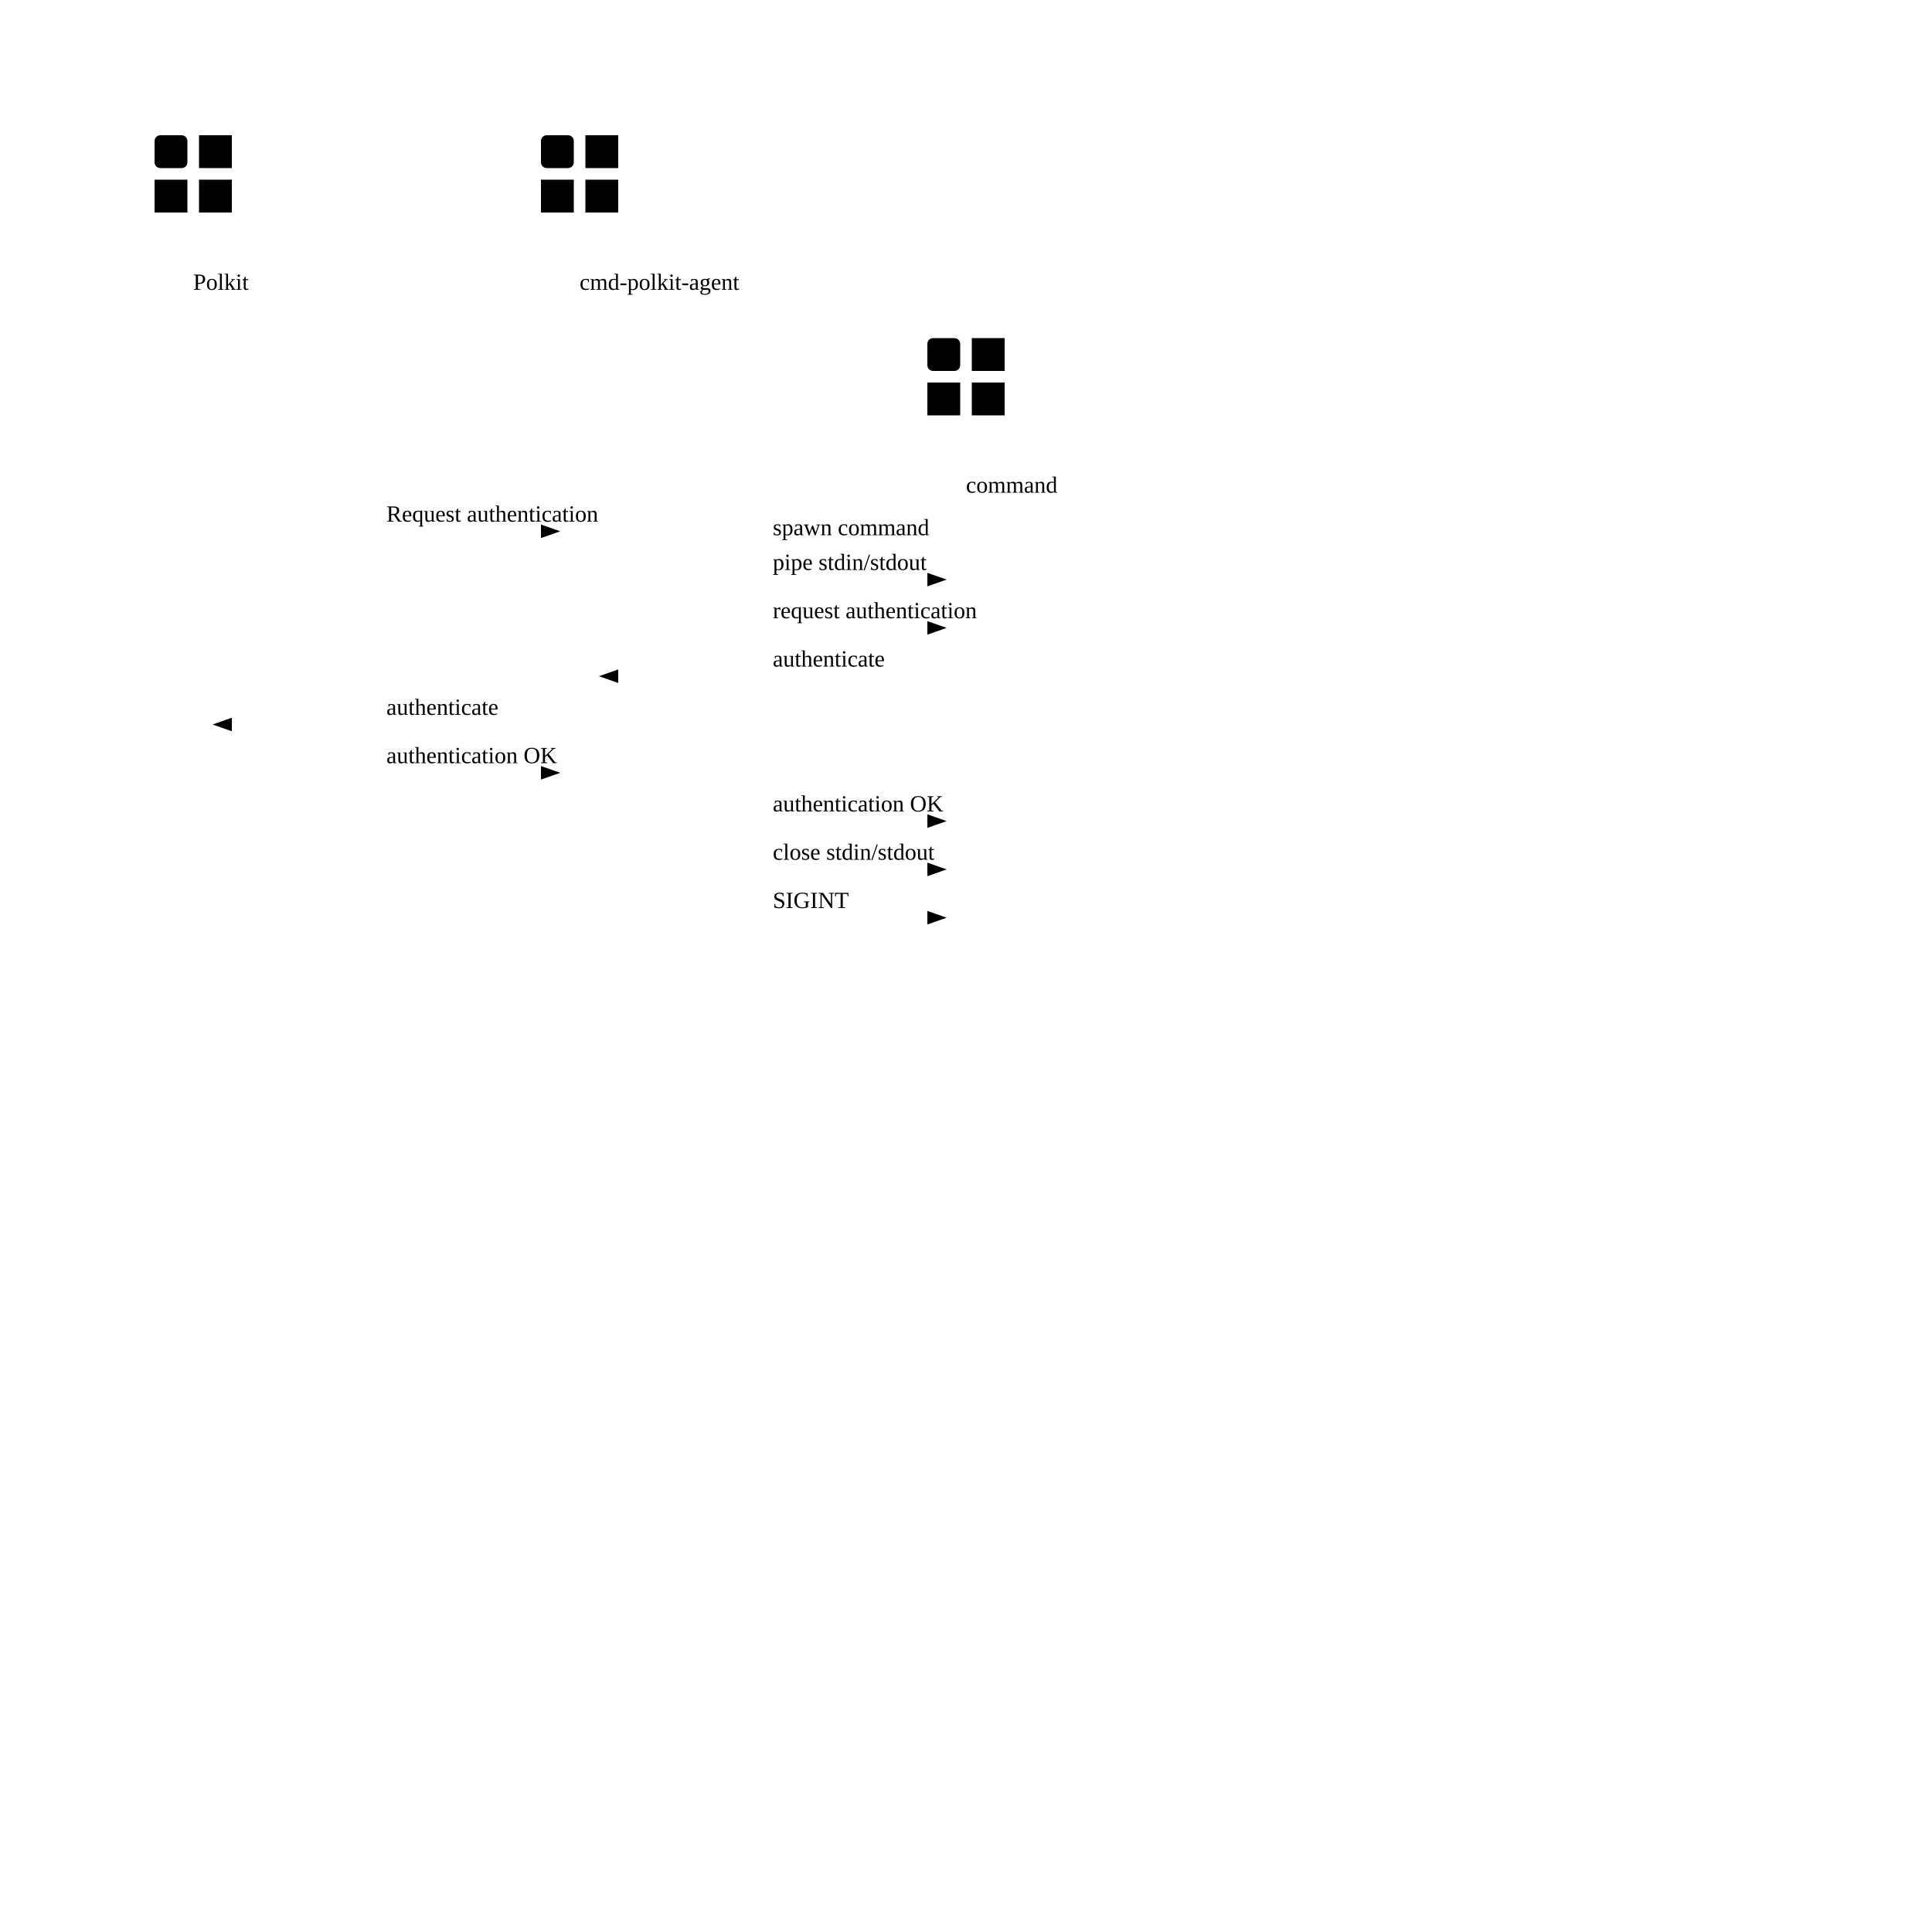
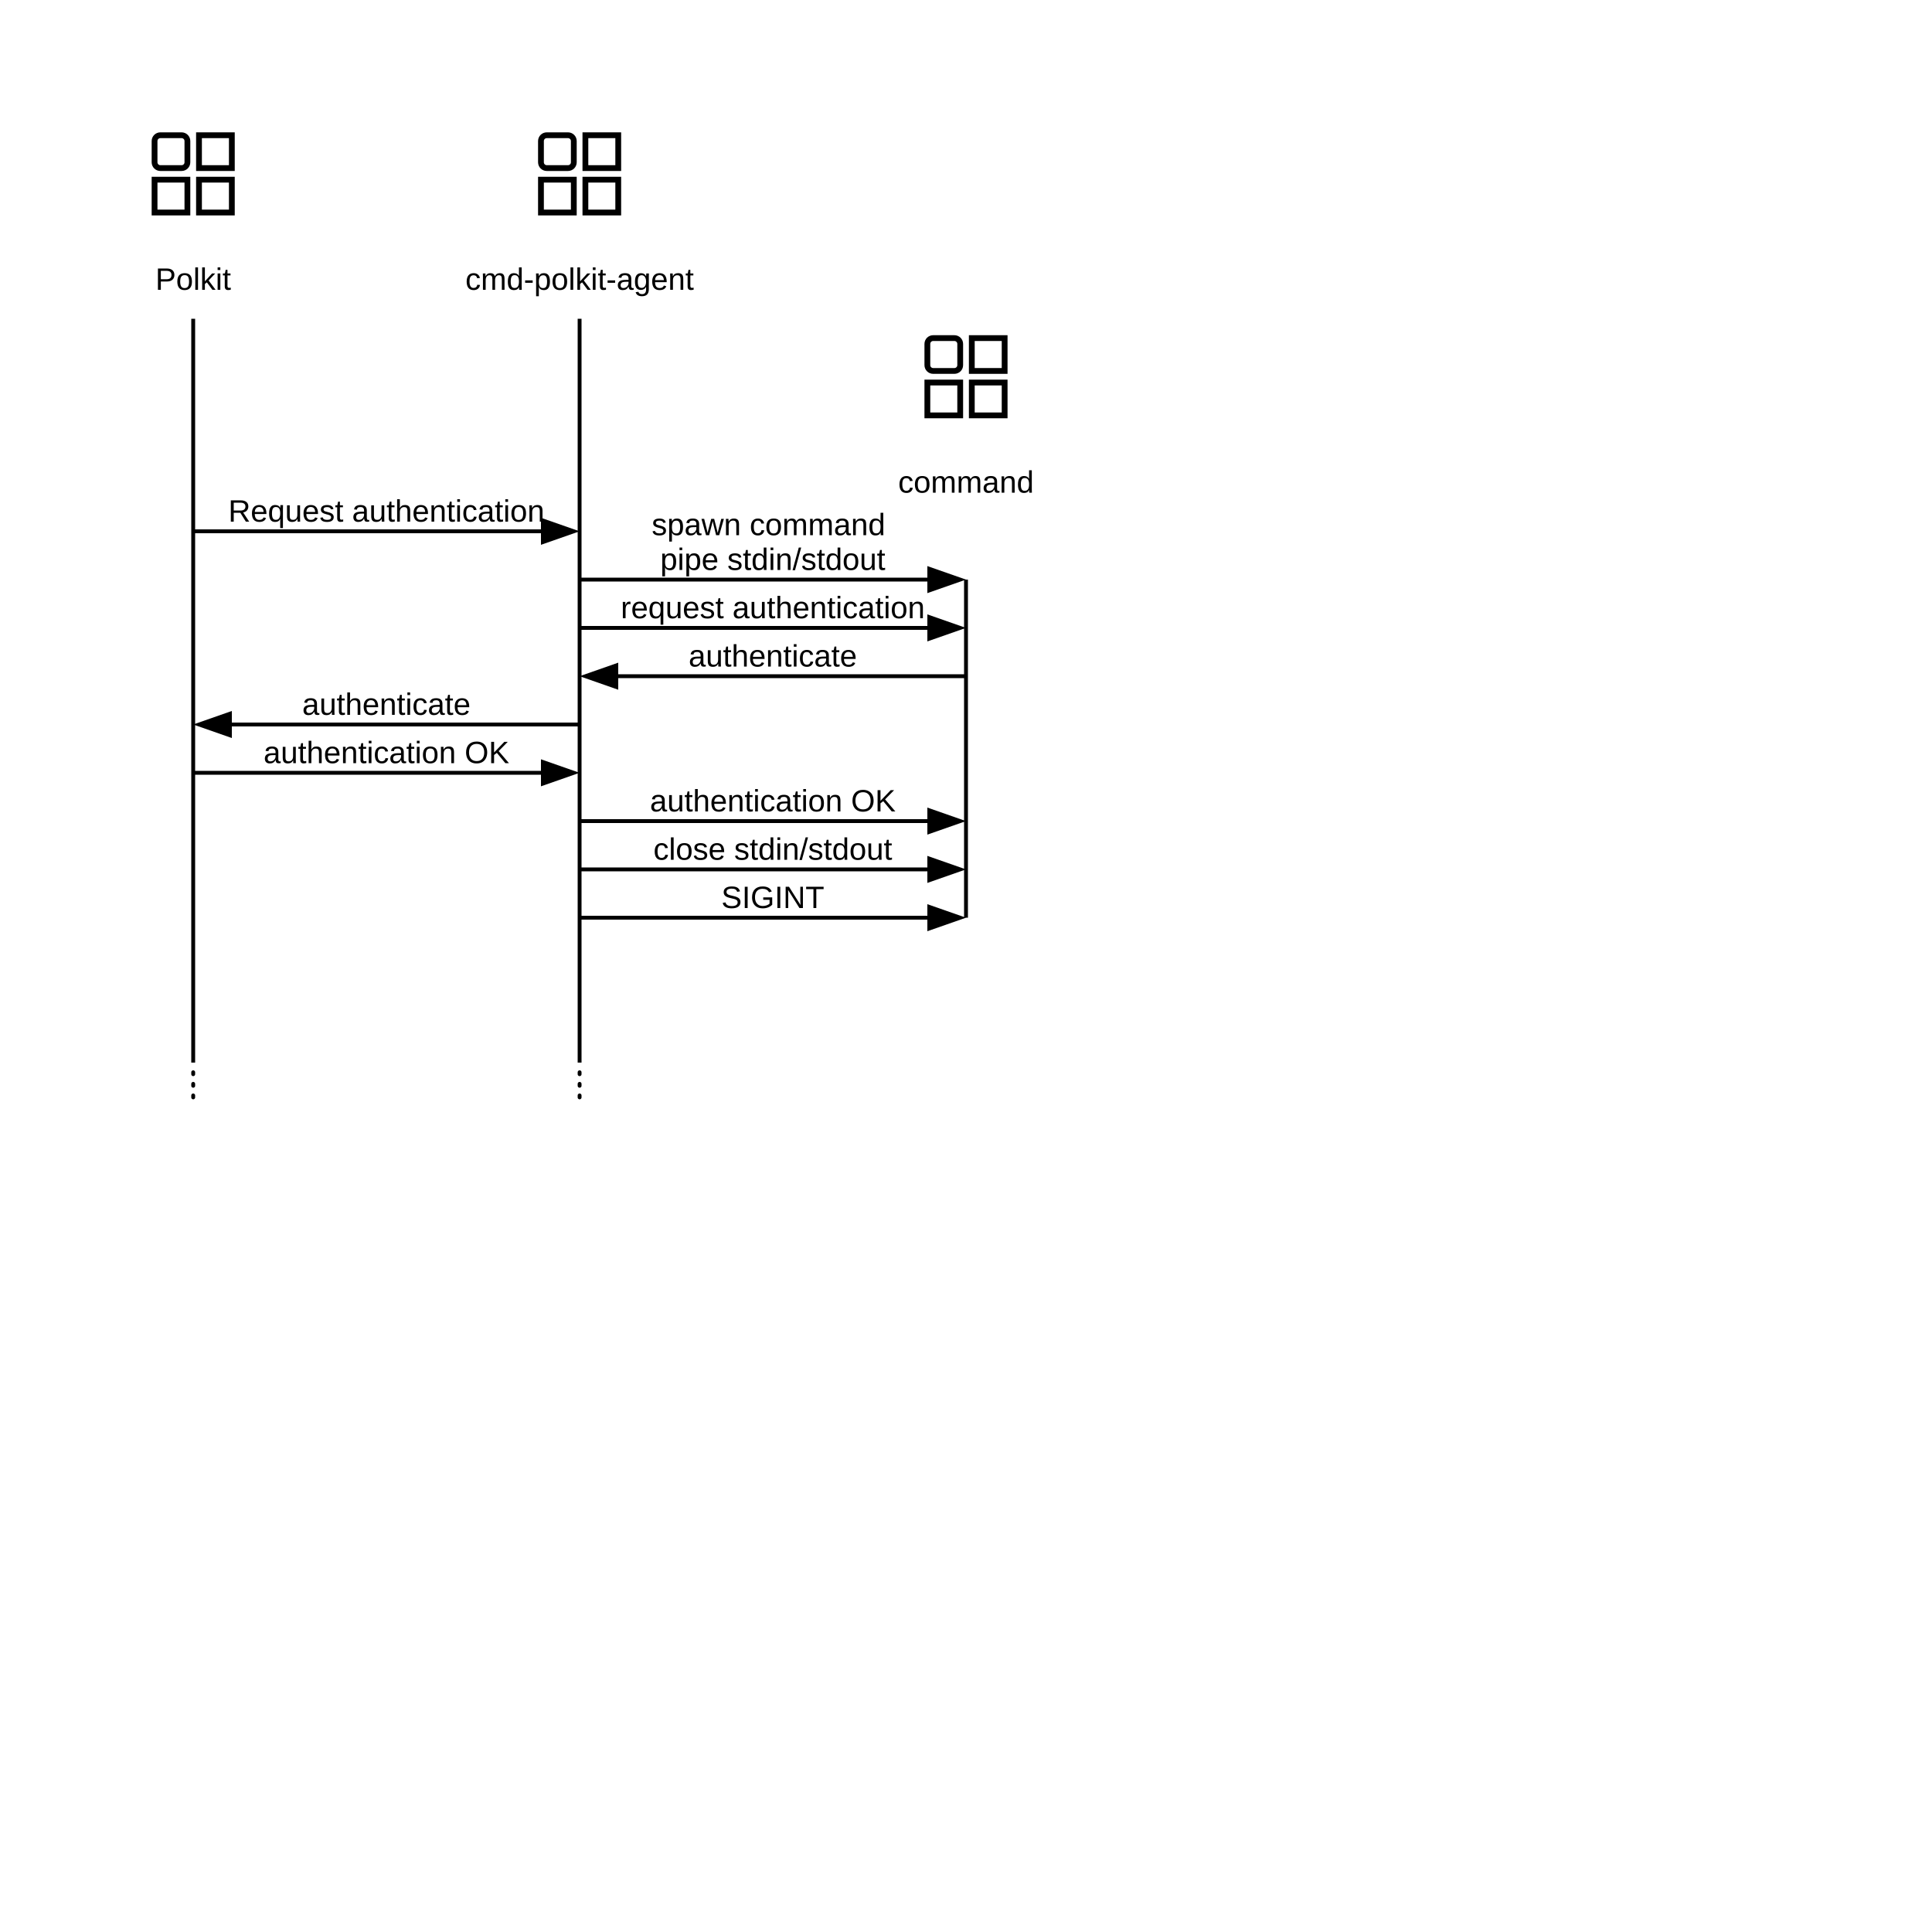
<svg xmlns="http://www.w3.org/2000/svg" id="seq-diagram" viewBox="0 0 1000 1000">
  <style>
-     #seq-diagram {
      text, tspan {
        font-size: 16px;
        font-family: Arial;
        fill: black;
        text-anchor: middle;
      }

      #actor-system, .actor--man__body, .actor--man__head{
        fill:transparent;
        stroke:black;
        stroke-width:3
      }

      .diagram-line, .diagram-line-cont, .message-line {
        stroke:black;
        stroke-width:2
      }

      .diagram-line-cont {
        stroke-linecap: round;
        stroke-dasharray: 1 5;
      }

- 
-     }
- 
- 
  </style>
  <defs>
    <marker id="arrowhead" markerWidth="10" markerHeight="7" refX="0" refY="3.5" orient="auto">
      <polygon points="0 0, 10 3.5, 0 7" fill="black" />
    </marker>
    <g id="actor-man">
      <circle class="actor--man__head" cx="0" cy="0" r="20" />
      <line class="actor--man__body" x1="0" y1="20" x2="0" y2="45" />
      <line class="actor--man__body" x1="-20" y1="30" x2="20" y2="30" />
      <line class="actor--man__body" x1="0" y1="45" x2="-20" y2="65" />
      <line class="actor--man__body" x1="0" y1="45" x2="20" y2="65" />
    </g>
    <g id="actor-system">
      <rect x="-20" y="20" width="17" height="17" rx="3" />
      <rect x="3" y="20" width="17" height="17" />
      <rect x="-20" y="43" width="17" height="17" />
      <rect x="3" y="43" width="17" height="17" />
    </g>
    <g id="right-message">
-       <line class="message-line" x1="0" y1="0" x2="180" y2="0" marker-end="url(#arrowhead)" />
+       <line class="message-line" x1="0" y1="0" x2="180" y2="0" stroke="black" stroke-width="2" marker-end="url(#arrowhead)" />
    </g>
    <g id="left-message">
-       <line class="message-line" x1="200" y1="0" x2="20" y2="0" marker-end="url(#arrowhead)" />
+       <line class="message-line" x1="200" y1="0" x2="20" y2="0" stroke="black" stroke-width="2" marker-end="url(#arrowhead)" />
    </g>
  </defs>
  <g transform="translate(100, 50)">
    <use href="#actor-system" />
    <text x="0" y="100" fill="black">Polkit</text>
    <line class="diagram-line" x1="0" y1="115" x2="0" y2="500" />
    <line class="diagram-line-cont" x1="0" y1="505" x2="0" y2="520" />
  </g>
  <g transform="translate(300, 50)">
    <use href="#actor-system" />
    <text x="0" y="100" fill="black">cmd-polkit-agent</text>
    <line class="diagram-line" x1="0" y1="115" x2="0" y2="500" />
    <line class="diagram-line-cont" x1="0" y1="505" x2="0" y2="520" />
  </g>
  <g transform="translate(500, 155)">
    <use href="#actor-system" />
    <text x="0" y="100">command</text>
    <line class="diagram-line" x1="0" y1="145" x2="0" y2="320" />
  </g>
  <g transform="translate(100, 275)">
    <use href="#right-message" />
    <text x="100" y="-5">Request authentication</text>
  </g>
  <g transform="translate(300, 300)">
    <use href="#right-message" />
    <text x="0" y="-23">
      <tspan dy="0" x="100">spawn command</tspan>
      <tspan dy="18" x="100">pipe stdin/stdout</tspan>
    </text>
  </g>
  <g transform="translate(300, 325)">
    <use href="#right-message" />
    <text x="100" y="-5">request authentication</text>
  </g>
  <g transform="translate(300, 350)">
    <use href="#left-message" />
    <text x="100" y="-5">authenticate</text>
  </g>
  <g transform="translate(100, 375)">
    <use href="#left-message" />
    <text x="100" y="-5">authenticate</text>
  </g>

  rect

  <g transform="translate(100, 400)">
    <use href="#right-message" />
    <text x="100" y="-5">authentication OK</text>
  </g>
  <g transform="translate(300, 425)">
    <use href="#right-message" />
    <text x="100" y="-5">authentication OK</text>
  </g>
  <g transform="translate(300, 450)">
    <use href="#right-message" />
    <text x="100" y="-5">close stdin/stdout</text>
  </g>
  <g transform="translate(300, 475)">
    <use href="#right-message" />
    <text x="100" y="-5">SIGINT</text>
  </g>
</svg>
